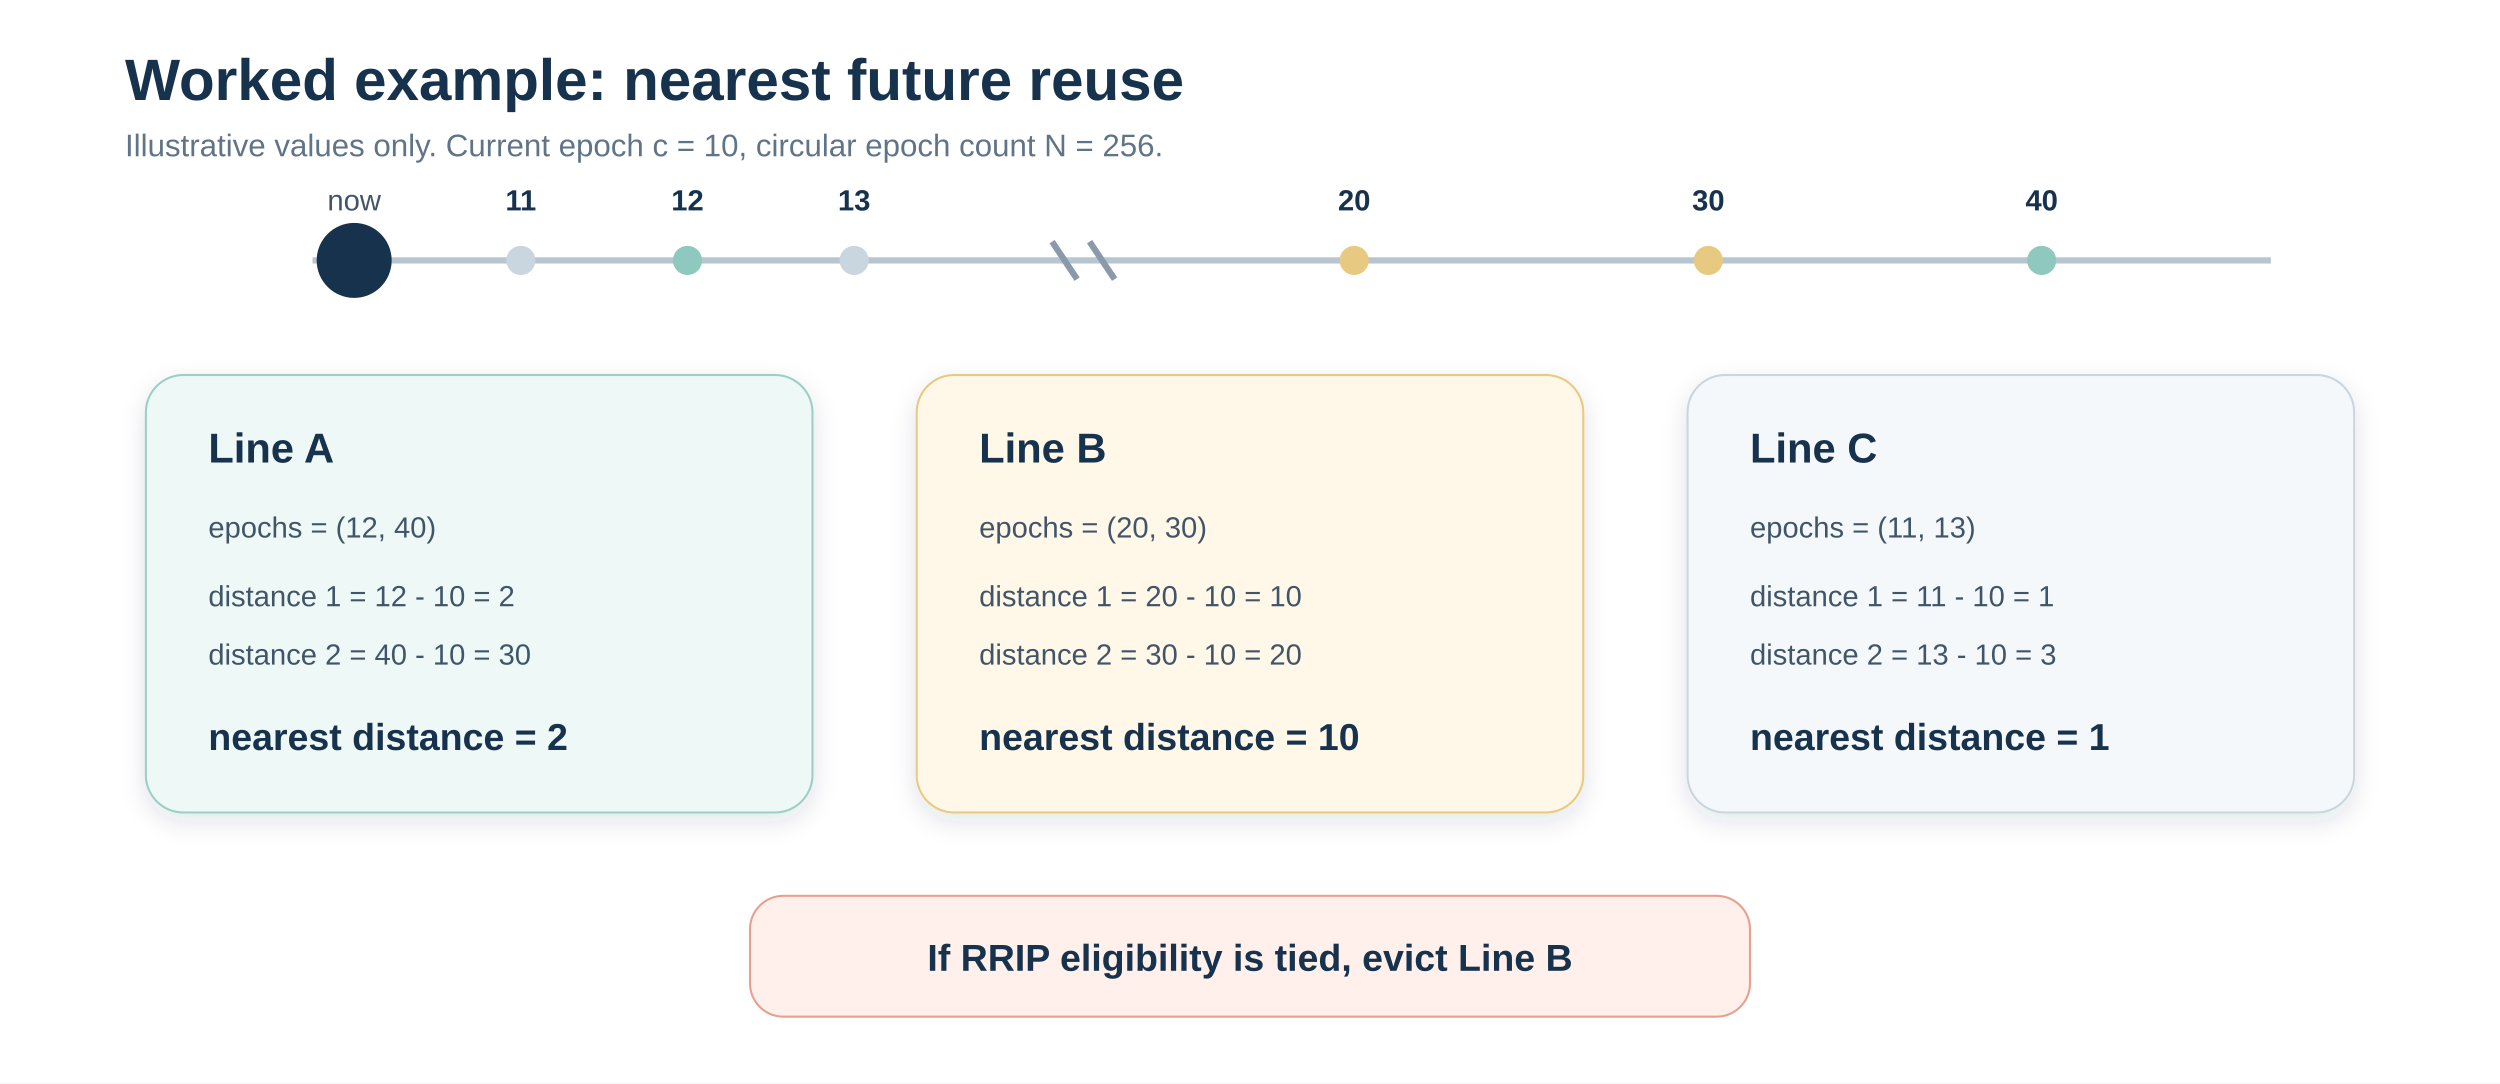
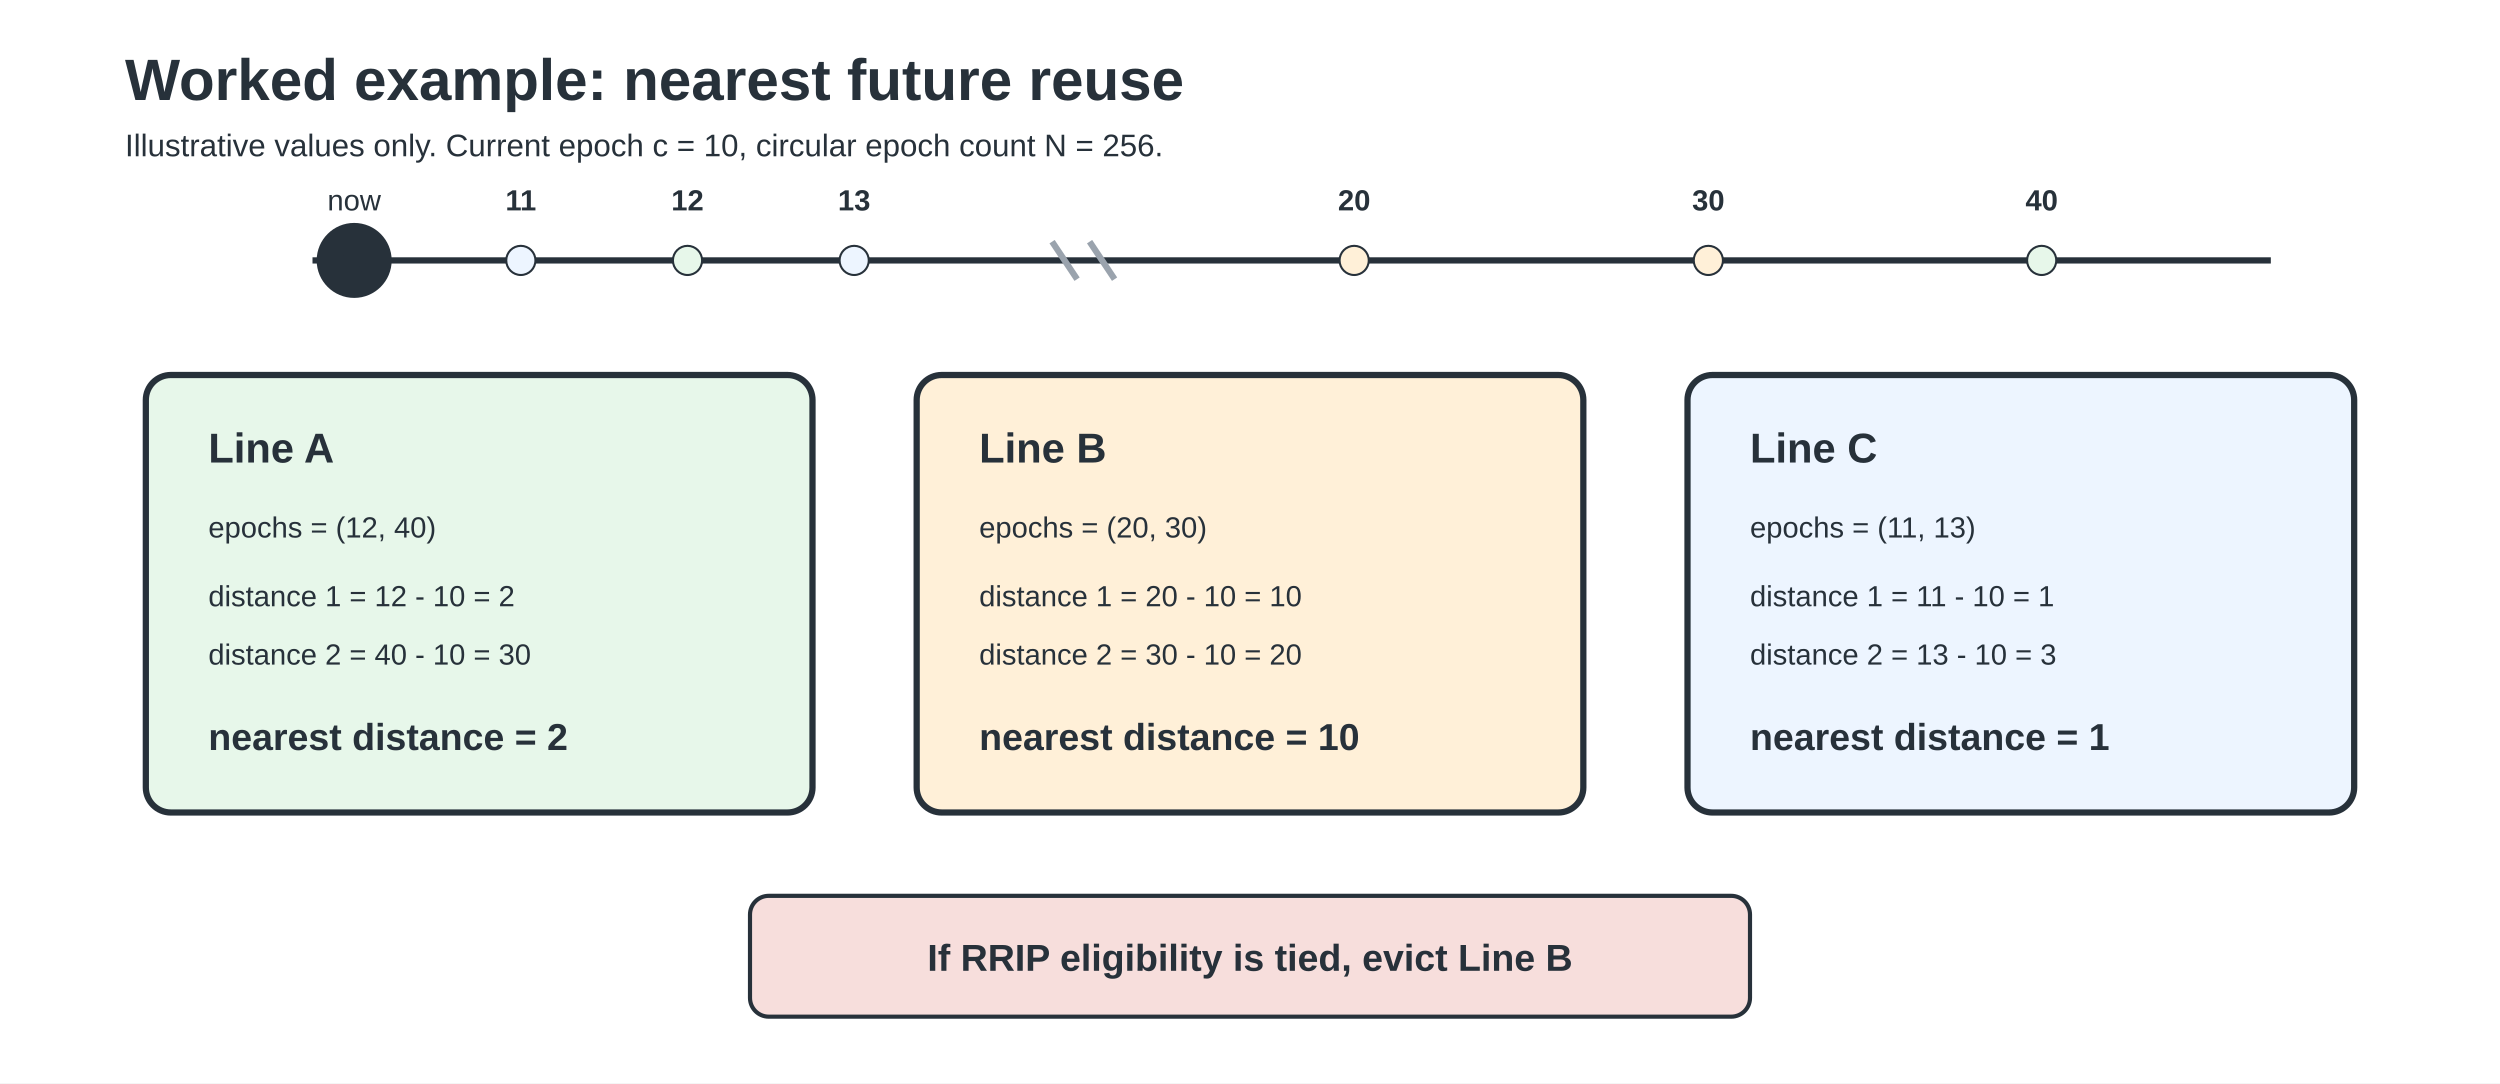
- <svg xmlns="http://www.w3.org/2000/svg" width="1200" height="520" viewBox="0 0 1200 520" role="img" aria-labelledby="title desc">
+ <svg xmlns="http://www.w3.org/2000/svg" width="1200" height="520" viewBox="0 0 1200 520" role="img" aria-labelledby="title desc" fill="#27313A">
  <defs>
-     <filter id="shadow" x="-20%" y="-20%" width="140%" height="150%">
-       <feDropShadow dx="0" dy="4" stdDeviation="6" flood-color="#17324d" flood-opacity="0.12" />
-     </filter>
    <style>
-       .title{font:700 28px Arial,sans-serif;fill:#17324d}
-       .subtitle{font:400 15px Arial,sans-serif;fill:#607487}
-       .epoch{font:700 14px Arial,sans-serif;fill:#17324d}
-       .line-name{font:700 20px Arial,sans-serif;fill:#17324d}
-       .body{font:400 14px Arial,sans-serif;fill:#405568}
-       .distance{font:700 18px Arial,sans-serif;fill:#17324d}
+       :root{color-scheme:light dark}
+       @media(prefers-color-scheme:dark){
+         [fill="#27313A"]{fill:#ECE7DD}[stroke="#27313A"]{stroke:#ECE7DD}
+         [fill="#FFFFFF"]{fill:#1E2327}[fill="#F8F6EC"]{fill:#252A2E}
+         [fill="#EDF5FF"]{fill:#273846}[fill="#E7F7EA"]{fill:#24382A}
+         [fill="#FFF0D8"]{fill:#3B3122}[fill="#F7DEDC"]{fill:#3D292A}
+       }
+       .title{font:700 28px Arial,sans-serif;fill:#27313A}
+       .subtitle{font:400 15px Arial,sans-serif;fill:#27313A}
+       .epoch{font:700 14px Arial,sans-serif;fill:#27313A}
+       .line-name{font:700 20px Arial,sans-serif;fill:#27313A}
+       .body{font:400 14px Arial,sans-serif;fill:#27313A}
+       .distance{font:700 18px Arial,sans-serif;fill:#27313A}
      .result{font:700 18px Arial,sans-serif;fill:#ffffff}
    </style>
  </defs>
-   <rect width="1200" height="520" fill="#ffffff" />
+   <rect width="1200" height="520" fill="#FFFFFF" />
  <text x="60" y="48" class="title">Worked example: nearest future reuse</text>
  <text x="60" y="75" class="subtitle">Illustrative values only. Current epoch c = 10, circular epoch count N = 256.</text>
-   <line x1="150" y1="125" x2="1090" y2="125" stroke="#b7c5d1" stroke-width="3" />
+   <line x1="150" y1="125" x2="1090" y2="125" stroke="#27313A" stroke-width="3" />
  <g>
-     <circle cx="170" cy="125" r="18" fill="#17324d" />
+     <circle cx="170" cy="125" r="18" fill="#27313A" />
    <text x="170" y="130" text-anchor="middle" fill="#ffffff" class="epoch">10</text>
    <text x="170" y="101" text-anchor="middle" class="body">now</text>
-     <circle cx="250" cy="125" r="7" fill="#c9d5df" />
+     <circle cx="250" cy="125" r="7" fill="#EDF5FF" stroke="#27313A" />
    <text x="250" y="101" text-anchor="middle" class="epoch">11</text>
-     <circle cx="330" cy="125" r="7" fill="#8fc8be" />
+     <circle cx="330" cy="125" r="7" fill="#E7F7EA" stroke="#27313A" />
    <text x="330" y="101" text-anchor="middle" class="epoch">12</text>
-     <circle cx="410" cy="125" r="7" fill="#c9d5df" />
+     <circle cx="410" cy="125" r="7" fill="#EDF5FF" stroke="#27313A" />
    <text x="410" y="101" text-anchor="middle" class="epoch">13</text>
-     <path d="M505 116 L517 134 M523 116 L535 134" stroke="#8a9aaa" stroke-width="3" />
-     <circle cx="650" cy="125" r="7" fill="#e8c982" />
+     <path d="M505 116 L517 134 M523 116 L535 134" stroke="#9AA3AD" stroke-width="3" />
+     <circle cx="650" cy="125" r="7" fill="#FFF0D8" stroke="#27313A" />
    <text x="650" y="101" text-anchor="middle" class="epoch">20</text>
-     <circle cx="820" cy="125" r="7" fill="#e8c982" />
+     <circle cx="820" cy="125" r="7" fill="#FFF0D8" stroke="#27313A" />
    <text x="820" y="101" text-anchor="middle" class="epoch">30</text>
-     <circle cx="980" cy="125" r="7" fill="#8fc8be" />
+     <circle cx="980" cy="125" r="7" fill="#E7F7EA" stroke="#27313A" />
    <text x="980" y="101" text-anchor="middle" class="epoch">40</text>
  </g>
-   <g filter="url(#shadow)">
-     <rect x="70" y="180" width="320" height="210" rx="18" fill="#eef8f6" stroke="#9bcfc6" />
-     <rect x="440" y="180" width="320" height="210" rx="18" fill="#fff7e8" stroke="#e8c982" />
-     <rect x="810" y="180" width="320" height="210" rx="18" fill="#f5f8fb" stroke="#c9d5df" />
+   <g stroke="#27313A" stroke-width="3">
+     <rect x="70" y="180" width="320" height="210" rx="12" fill="#E7F7EA" />
+     <rect x="440" y="180" width="320" height="210" rx="12" fill="#FFF0D8" />
+     <rect x="810" y="180" width="320" height="210" rx="12" fill="#EDF5FF" />
  </g>
  <text x="100" y="222" class="line-name">Line A</text>
  <text x="100" y="258" class="body">epochs = (12, 40)</text>
  <text x="100" y="291" class="body">distance 1 = 12 - 10 = 2</text>
  <text x="100" y="319" class="body">distance 2 = 40 - 10 = 30</text>
  <text x="100" y="360" class="distance">nearest distance = 2</text>
  <text x="470" y="222" class="line-name">Line B</text>
  <text x="470" y="258" class="body">epochs = (20, 30)</text>
  <text x="470" y="291" class="body">distance 1 = 20 - 10 = 10</text>
  <text x="470" y="319" class="body">distance 2 = 30 - 10 = 20</text>
  <text x="470" y="360" class="distance">nearest distance = 10</text>
  <text x="840" y="222" class="line-name">Line C</text>
  <text x="840" y="258" class="body">epochs = (11, 13)</text>
  <text x="840" y="291" class="body">distance 1 = 11 - 10 = 1</text>
  <text x="840" y="319" class="body">distance 2 = 13 - 10 = 3</text>
  <text x="840" y="360" class="distance">nearest distance = 1</text>
-   <rect x="360" y="430" width="480" height="58" rx="16" fill="#fff0eb" stroke="#e7a08f" />
+   <rect x="360" y="430" width="480" height="58" rx="9" fill="#F7DEDC" stroke="#27313A" stroke-width="2" />
  <text x="600" y="466" text-anchor="middle" class="distance">If RRIP eligibility is tied, evict Line B</text>
</svg>
